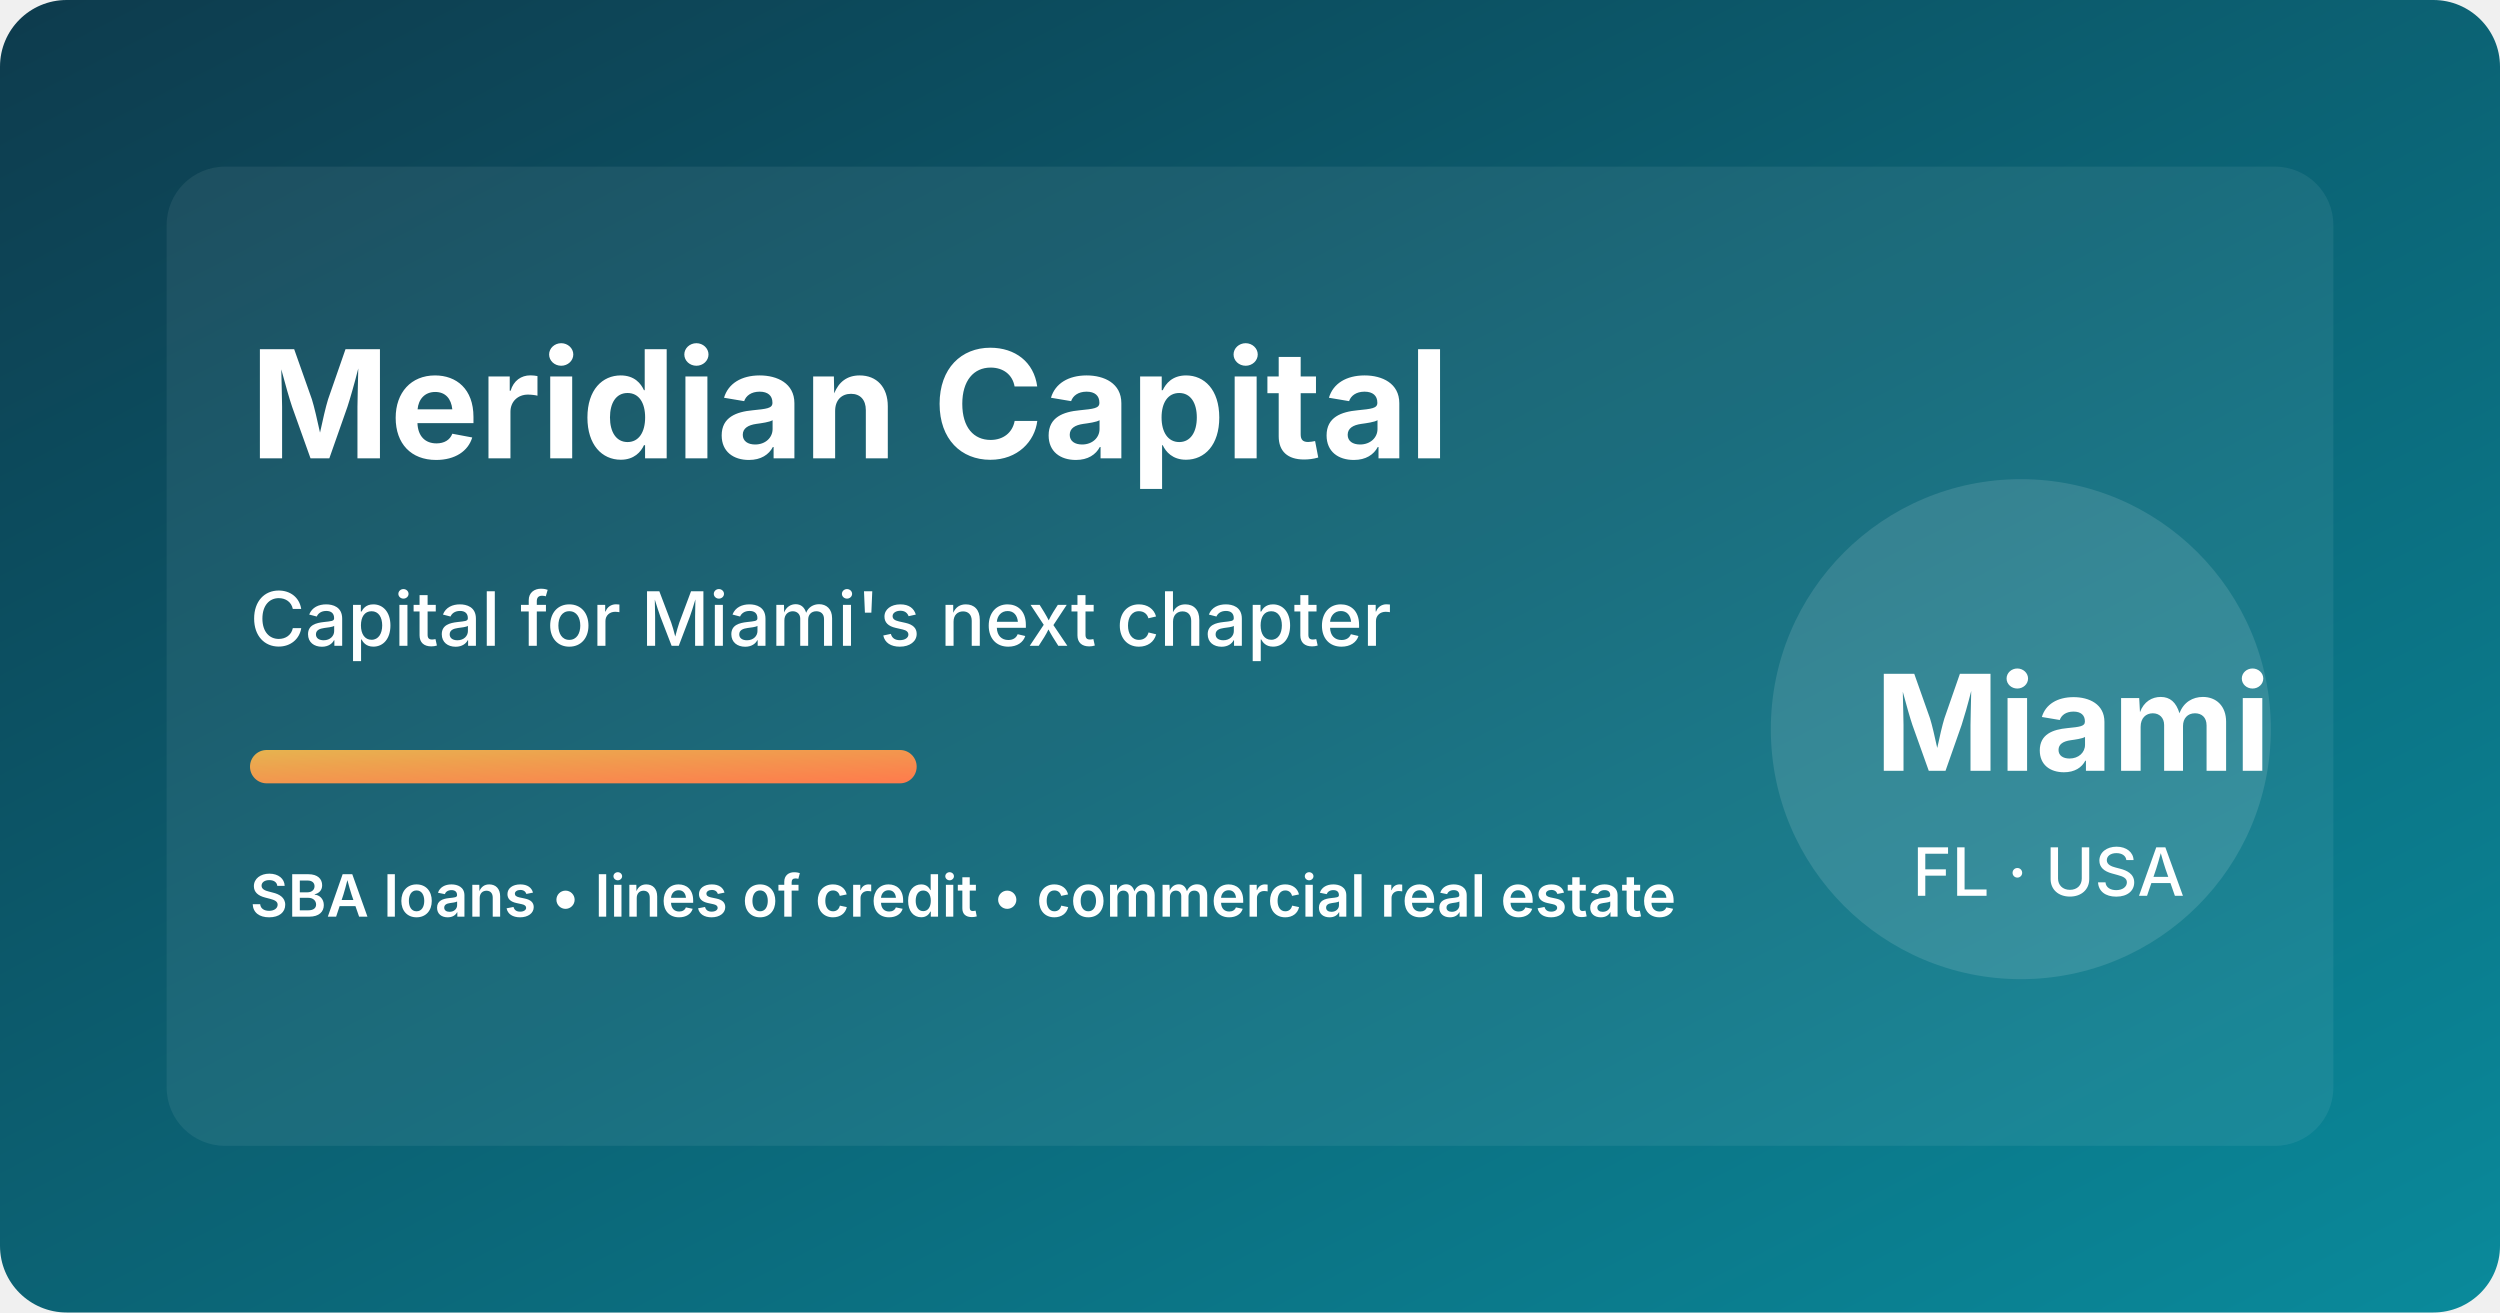
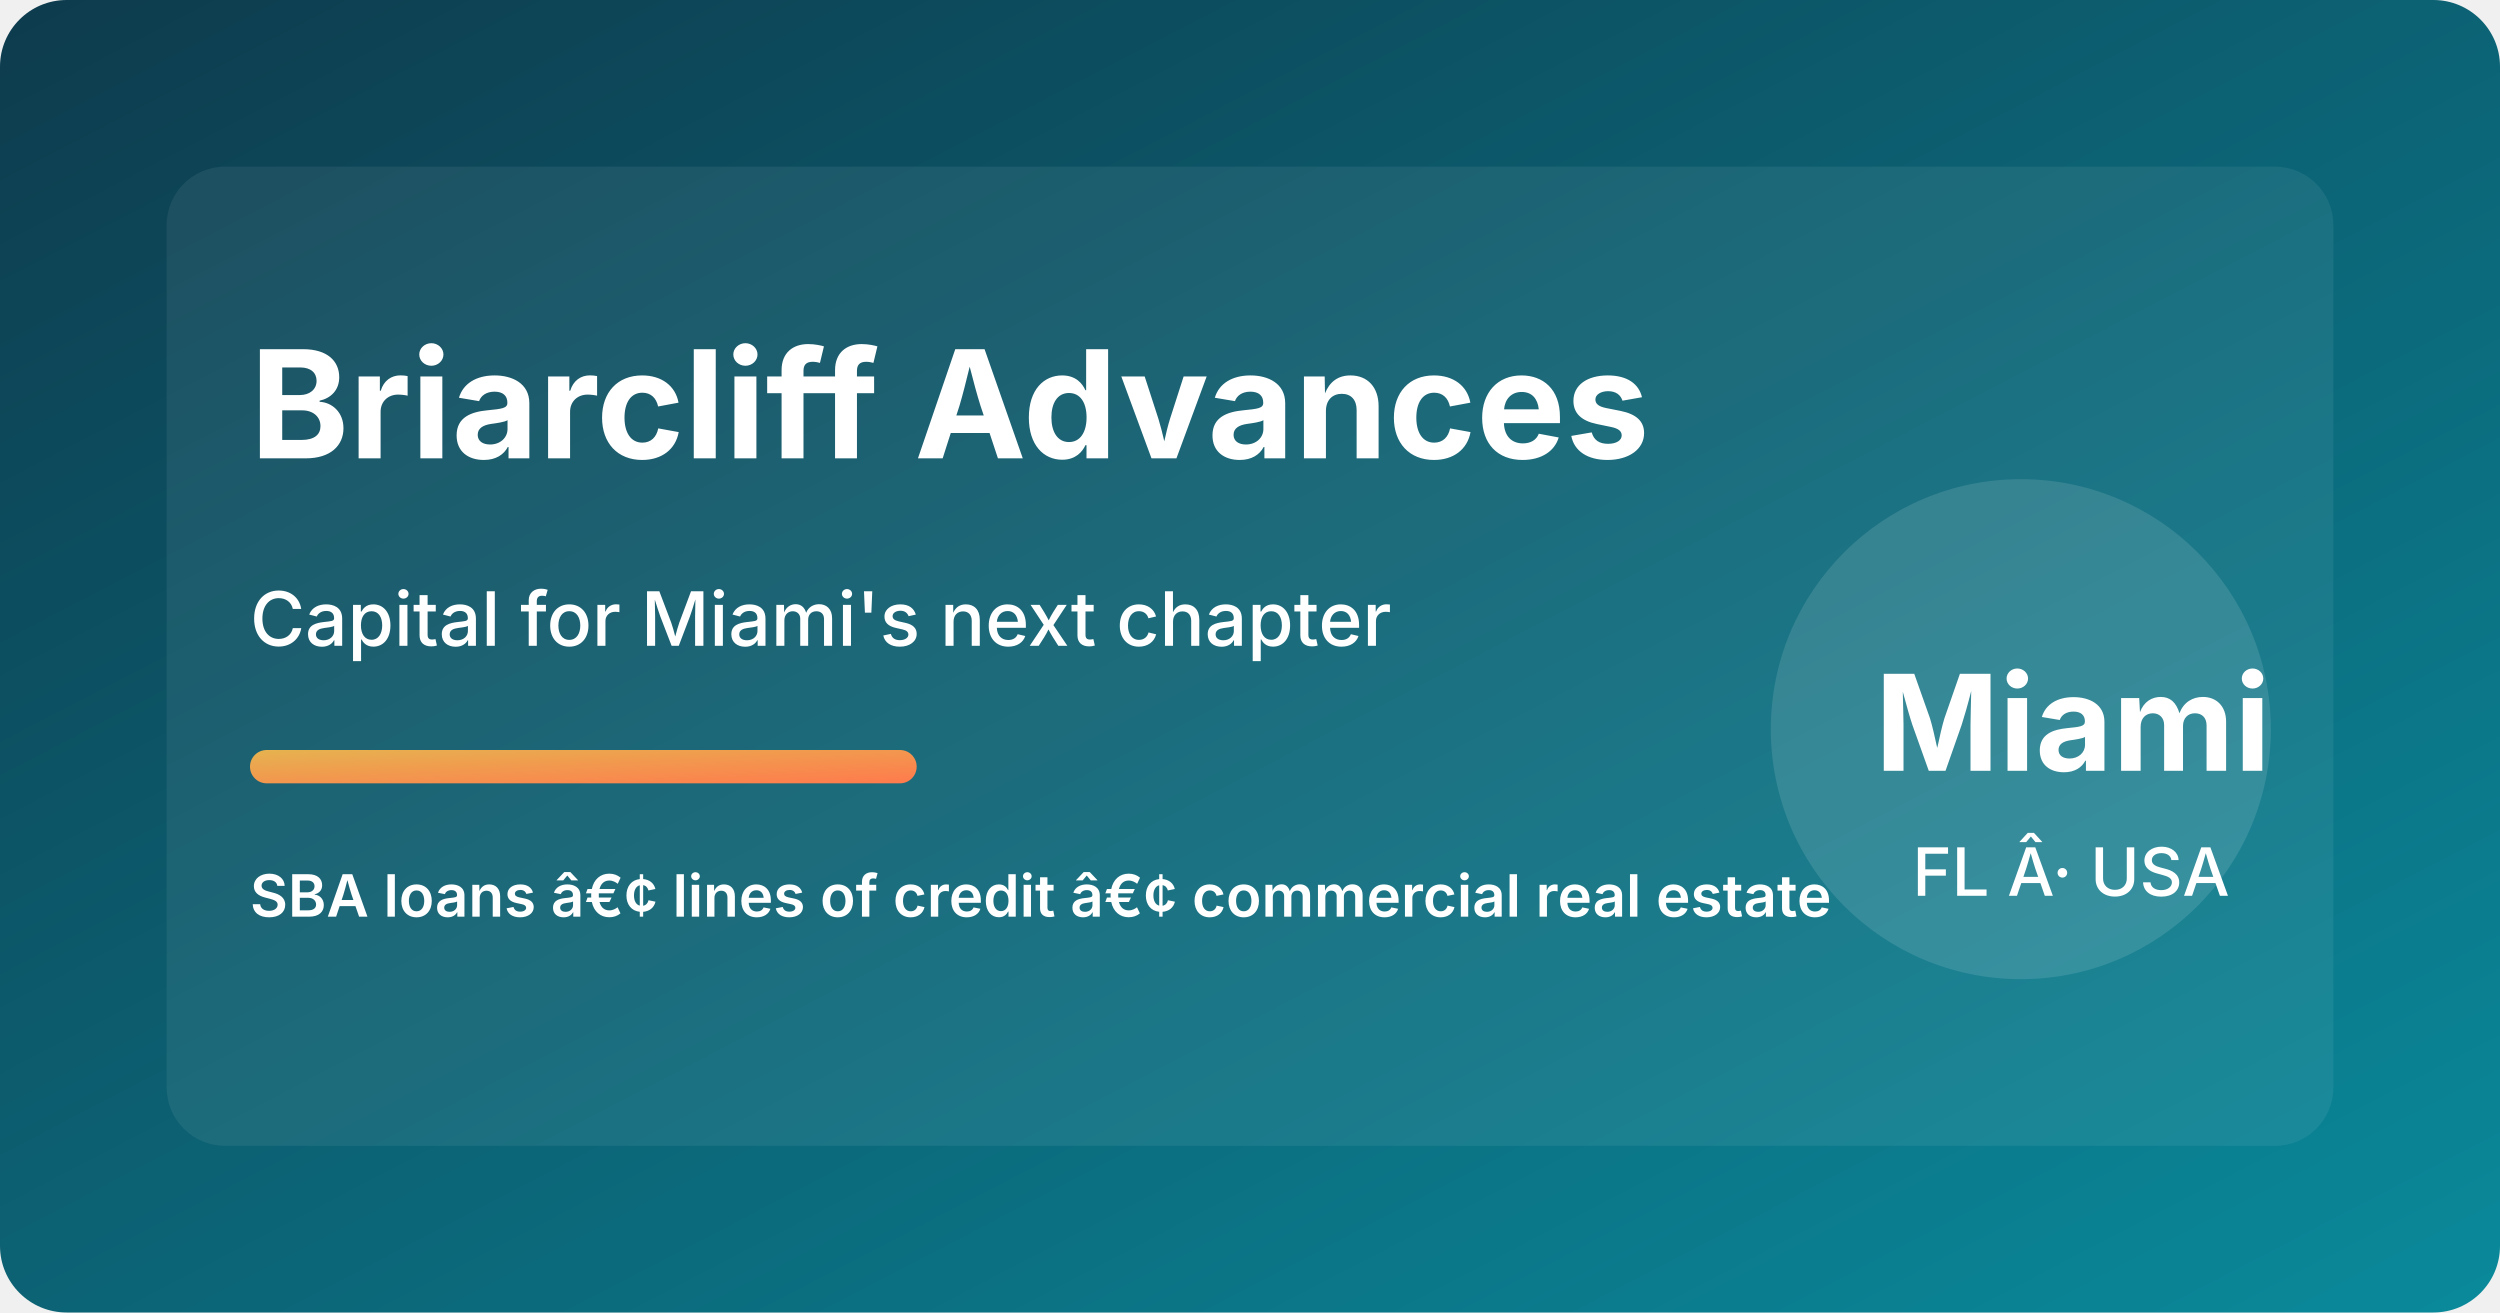
<svg xmlns="http://www.w3.org/2000/svg" width="1200" height="630" viewBox="0 0 1200 630">
  <defs>
    <linearGradient id="bg" x1="0" y1="0" x2="1" y2="1">
      <stop offset="0%" stop-color="#0d3b4d" />
      <stop offset="100%" stop-color="#0a8a9b" />
    </linearGradient>
    <linearGradient id="accent" x1="0" y1="0" x2="1" y2="1">
      <stop offset="0%" stop-color="#e6b34f" />
      <stop offset="100%" stop-color="#ff7a4d" />
    </linearGradient>
  </defs>
  <rect width="1200" height="630" fill="url(#bg)" rx="32" />
  <rect x="80" y="80" width="1040" height="470" rx="28" fill="rgba(255,255,255,0.07)" />
-   <text x="120" y="220" fill="#ffffff" font-family="Inter, sans-serif" font-size="72" font-weight="700">Meridian Capital</text>
+   <text x="120" y="220" fill="#ffffff" font-family="Inter, sans-serif" font-size="72" font-weight="700">Briarcliff Advances</text>
  <text x="120" y="310" fill="#ffffff" font-family="Inter, sans-serif" font-size="36" font-weight="500">Capital for Miami's next chapter</text>
  <rect x="120" y="360" width="320" height="16" rx="8" fill="url(#accent)" />
-   <text x="120" y="440" fill="#ffffff" font-family="Inter, sans-serif" font-size="28" font-weight="600">SBA loans • lines of credit • commercial real estate</text>
+   <text x="120" y="440" fill="#ffffff" font-family="Inter, sans-serif" font-size="28" font-weight="600">SBA loans â€¢ lines of credit â€¢ commercial real estate</text>
  <circle cx="970" cy="350" r="120" fill="rgba(255,255,255,0.12)" />
  <text x="900" y="370" fill="#ffffff" font-family="Inter, sans-serif" font-size="64" font-weight="700">Miami</text>
-   <text x="918" y="430" fill="#ffffff" font-family="Inter, sans-serif" font-size="32" font-weight="500">FL · USA</text>
+   <text x="918" y="430" fill="#ffffff" font-family="Inter, sans-serif" font-size="32" font-weight="500">FL Â· USA</text>
</svg>
